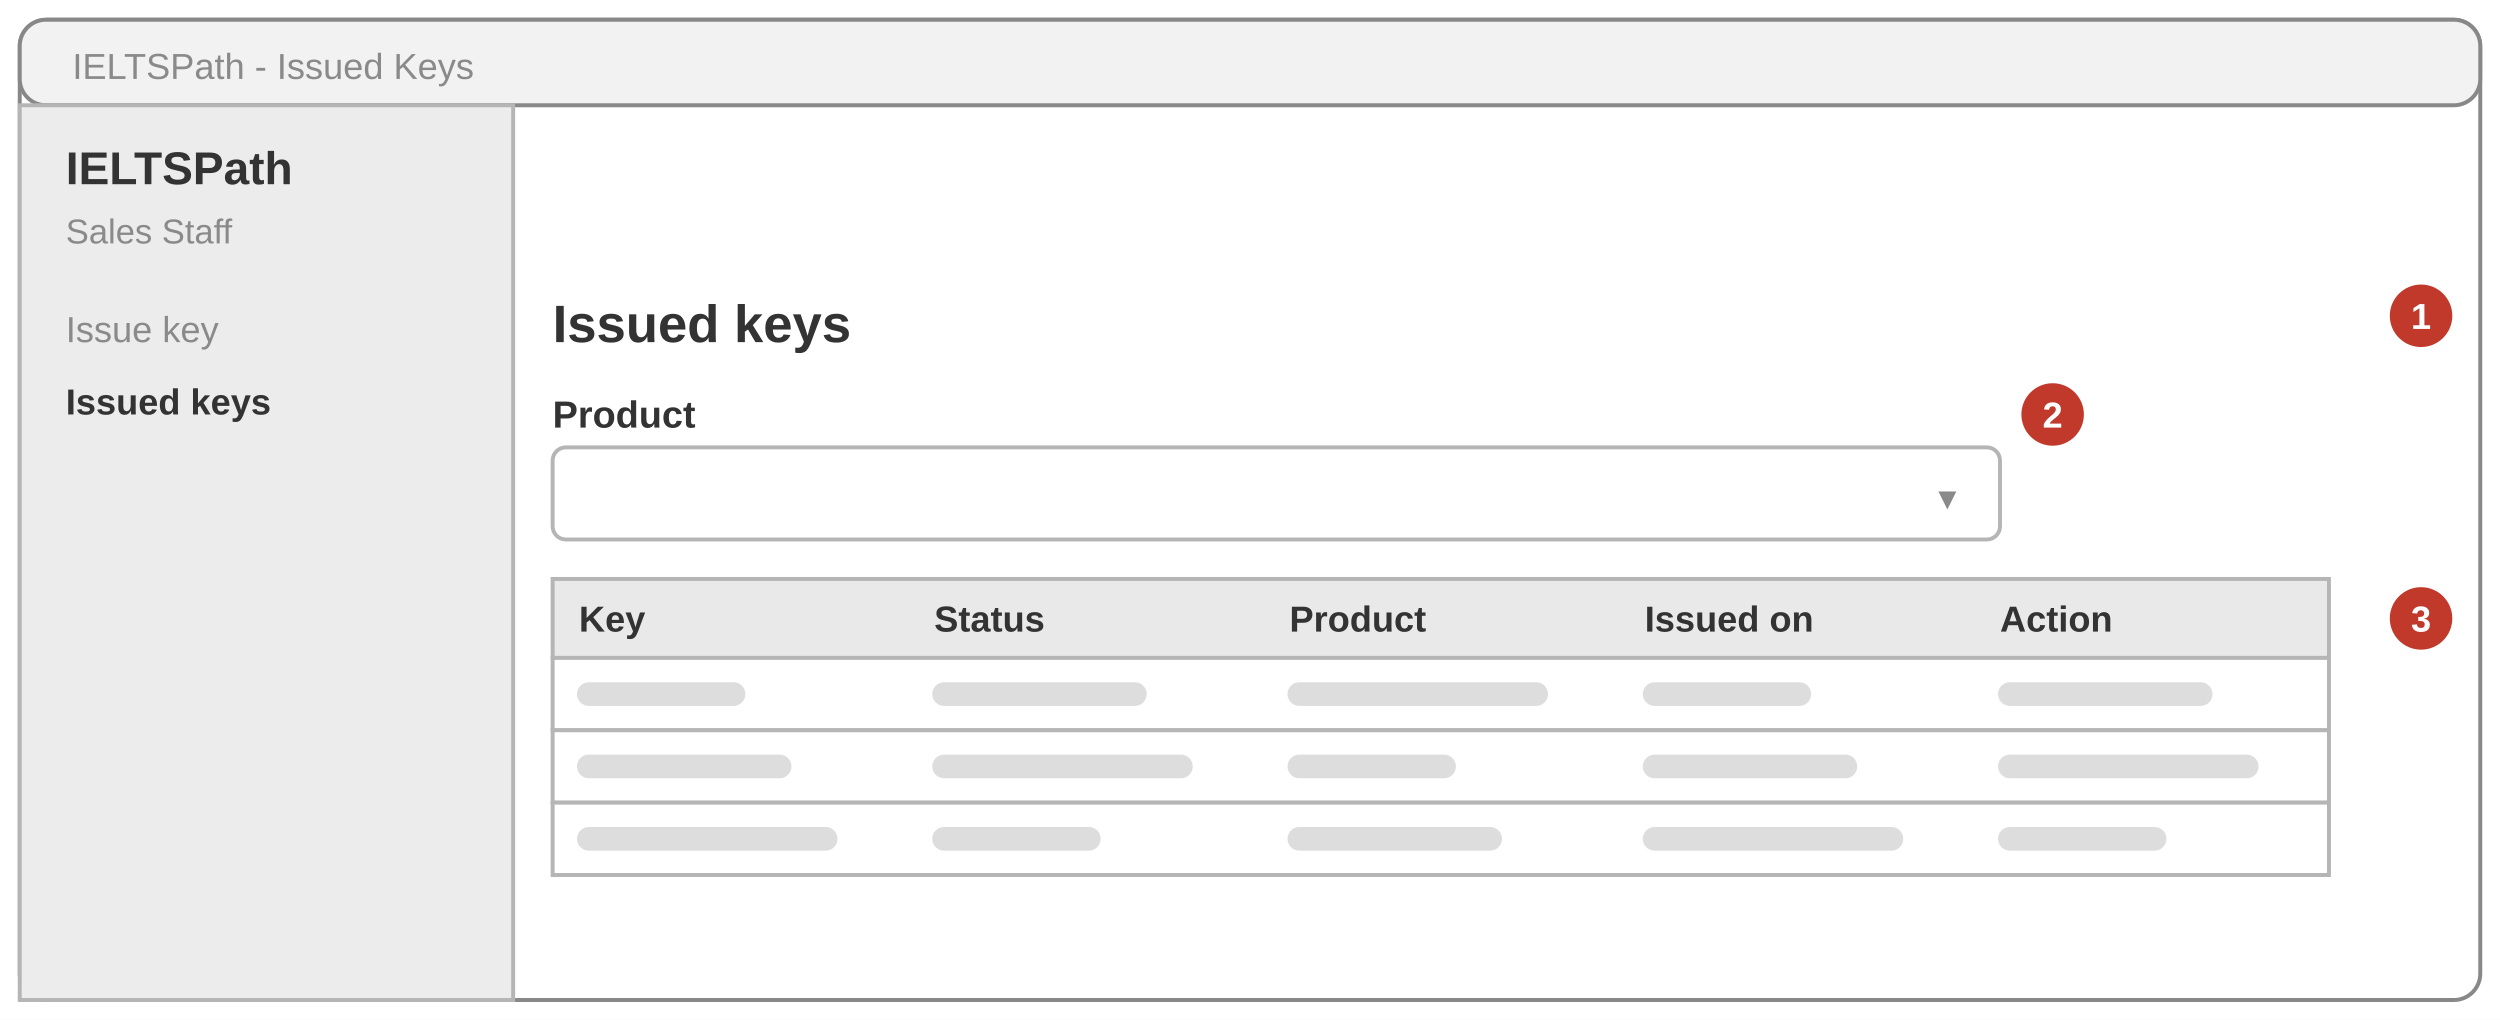
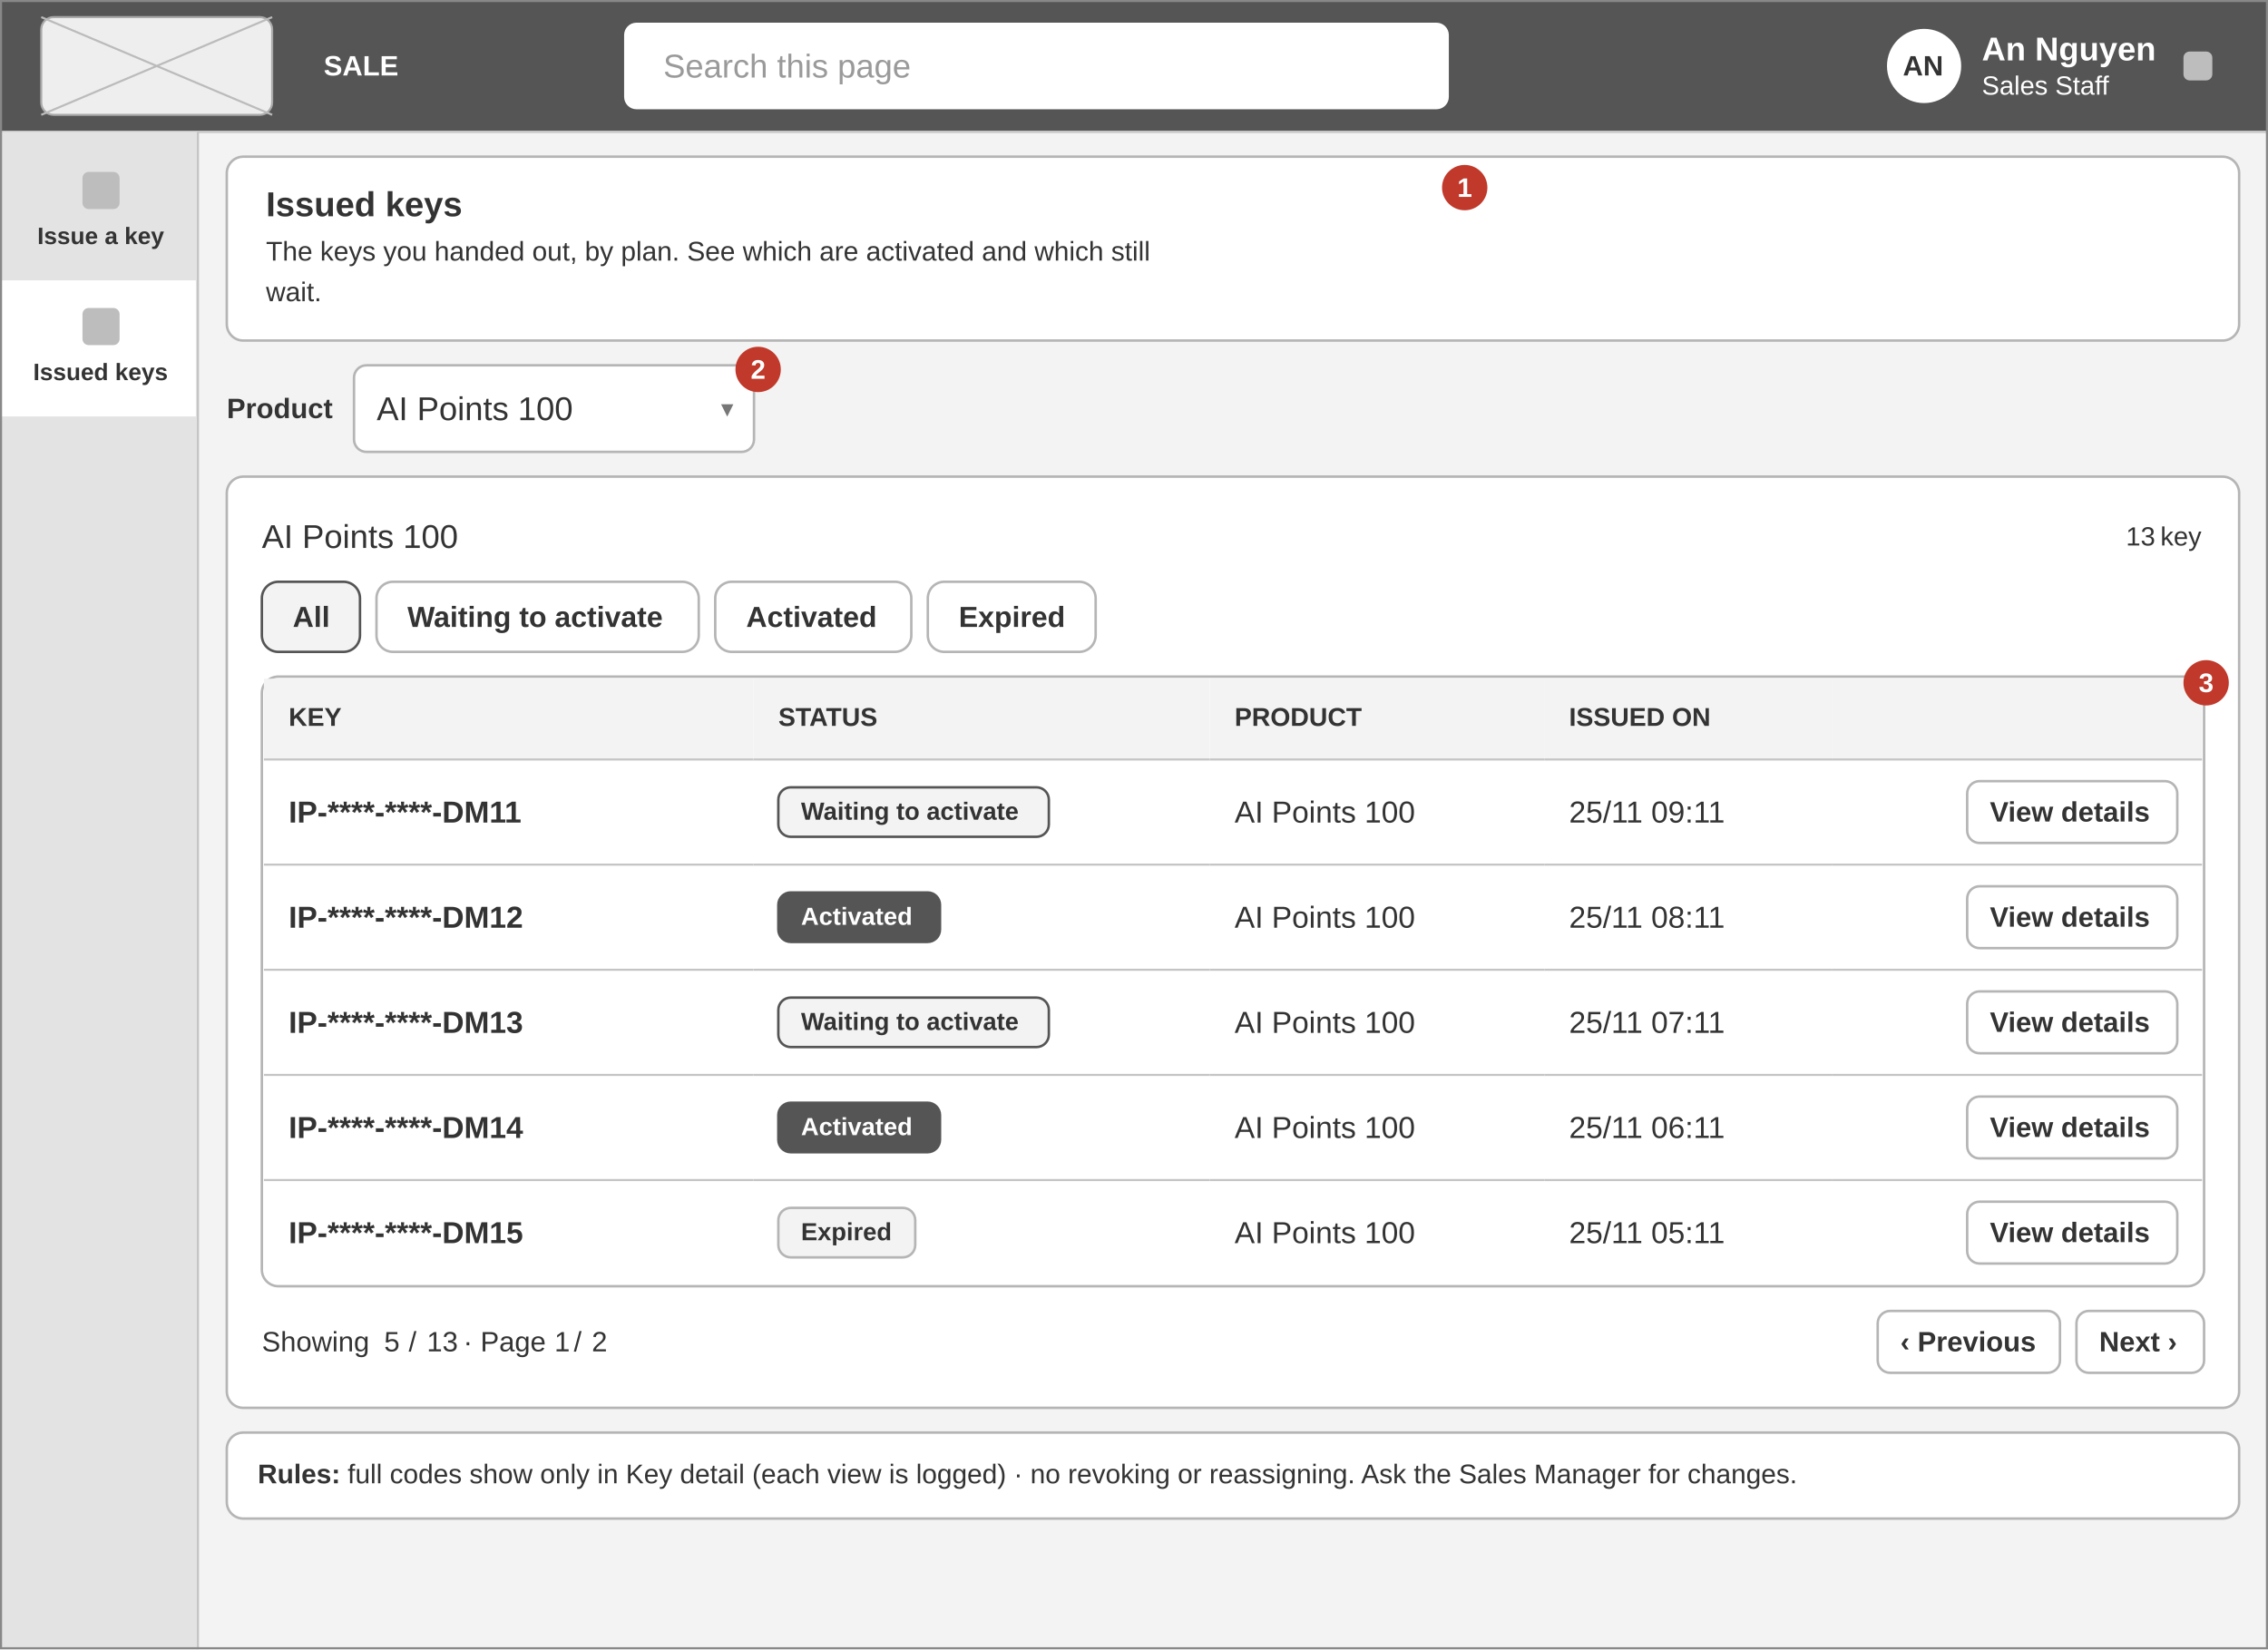
- <svg xmlns="http://www.w3.org/2000/svg" width="760" height="310" viewBox="0 0 760 310">
-   <rect width="760" height="310" fill="#ffffff" />
-   <rect x="6.0" y="6.0" width="748.0" height="298.0" rx="8" fill="#ffffff" stroke="#888888" stroke-width="1.2" />
-   <rect x="6.0" y="6.0" width="748.0" height="26.0" rx="8" fill="#f2f2f2" stroke="#888888" stroke-width="1.2" />
-   <text x="22.0" y="24.0" font-family="Segoe UI, Arial, sans-serif" font-size="11" font-weight="400" fill="#8a8a8a" text-anchor="start">IELTSPath  -  Issued Keys</text>
-   <rect x="6.0" y="32.0" width="150.0" height="272.0" rx="0" fill="#ececec" stroke="#b5b5b5" stroke-width="1.2" />
-   <text x="20.0" y="56.0" font-family="Segoe UI, Arial, sans-serif" font-size="14" font-weight="700" fill="#333333" text-anchor="start">IELTSPath</text>
-   <text x="20.0" y="74.0" font-family="Segoe UI, Arial, sans-serif" font-size="10.5" font-weight="400" fill="#8a8a8a" text-anchor="start">Sales Staff</text>
-   <text x="20.0" y="104.0" font-family="Segoe UI, Arial, sans-serif" font-size="11" font-weight="400" fill="#8a8a8a" text-anchor="start">Issue key</text>
-   <text x="20.0" y="126.0" font-family="Segoe UI, Arial, sans-serif" font-size="11" font-weight="700" fill="#333333" text-anchor="start">Issued keys</text>
-   <text x="168.0" y="104.0" font-family="Segoe UI, Arial, sans-serif" font-size="16" font-weight="700" fill="#333333" text-anchor="start">Issued keys</text>
-   <circle cx="736.0" cy="96.0" r="9.5" fill="#c0392b" />
-   <text x="736.0" y="100.0" font-family="Segoe UI, Arial, sans-serif" font-size="11" font-weight="700" fill="#ffffff" text-anchor="middle">1</text>
-   <text x="168.0" y="130.0" font-family="Segoe UI, Arial, sans-serif" font-size="11.5" font-weight="600" fill="#333333" text-anchor="start">Product</text>
-   <rect x="168.0" y="136.0" width="440.0" height="28.0" rx="4" fill="#ffffff" stroke="#b5b5b5" stroke-width="1.2" />
-   <text x="592.0" y="155.0" font-family="Segoe UI, Arial, sans-serif" font-size="11" font-weight="400" fill="#8a8a8a" text-anchor="middle">▾</text>
-   <circle cx="624.0" cy="126.0" r="9.5" fill="#c0392b" />
-   <text x="624.0" y="130.0" font-family="Segoe UI, Arial, sans-serif" font-size="11" font-weight="700" fill="#ffffff" text-anchor="middle">2</text>
-   <rect x="168.0" y="176.0" width="540.0" height="24.0" rx="0" fill="#e9e9e9" stroke="#b5b5b5" stroke-width="1.2" />
-   <text x="176.0" y="192.0" font-family="Segoe UI, Arial, sans-serif" font-size="11" font-weight="700" fill="#333333" text-anchor="start">Key</text>
-   <text x="284.0" y="192.0" font-family="Segoe UI, Arial, sans-serif" font-size="11" font-weight="700" fill="#333333" text-anchor="start">Status</text>
-   <text x="392.0" y="192.0" font-family="Segoe UI, Arial, sans-serif" font-size="11" font-weight="700" fill="#333333" text-anchor="start">Product</text>
-   <text x="500.0" y="192.0" font-family="Segoe UI, Arial, sans-serif" font-size="11" font-weight="700" fill="#333333" text-anchor="start">Issued on</text>
-   <text x="608.0" y="192.0" font-family="Segoe UI, Arial, sans-serif" font-size="11" font-weight="700" fill="#333333" text-anchor="start">Action</text>
-   <rect x="168.0" y="200.0" width="540.0" height="22.0" rx="0" fill="#ffffff" stroke="#b5b5b5" stroke-width="1.2" />
-   <rect x="176.0" y="208.0" width="50.0" height="6.0" rx="3" fill="#dddddd" stroke="#dddddd" stroke-width="1.2" />
-   <rect x="284.0" y="208.0" width="64.0" height="6.0" rx="3" fill="#dddddd" stroke="#dddddd" stroke-width="1.2" />
-   <rect x="392.0" y="208.0" width="78.0" height="6.0" rx="3" fill="#dddddd" stroke="#dddddd" stroke-width="1.2" />
-   <rect x="500.0" y="208.0" width="50.0" height="6.0" rx="3" fill="#dddddd" stroke="#dddddd" stroke-width="1.2" />
-   <rect x="608.0" y="208.0" width="64.0" height="6.0" rx="3" fill="#dddddd" stroke="#dddddd" stroke-width="1.2" />
-   <rect x="168.0" y="222.0" width="540.0" height="22.0" rx="0" fill="#ffffff" stroke="#b5b5b5" stroke-width="1.2" />
-   <rect x="176.0" y="230.0" width="64.0" height="6.0" rx="3" fill="#dddddd" stroke="#dddddd" stroke-width="1.2" />
-   <rect x="284.0" y="230.0" width="78.0" height="6.0" rx="3" fill="#dddddd" stroke="#dddddd" stroke-width="1.2" />
-   <rect x="392.0" y="230.0" width="50.0" height="6.0" rx="3" fill="#dddddd" stroke="#dddddd" stroke-width="1.2" />
-   <rect x="500.0" y="230.0" width="64.0" height="6.0" rx="3" fill="#dddddd" stroke="#dddddd" stroke-width="1.2" />
-   <rect x="608.0" y="230.0" width="78.0" height="6.0" rx="3" fill="#dddddd" stroke="#dddddd" stroke-width="1.2" />
-   <rect x="168.0" y="244.0" width="540.0" height="22.0" rx="0" fill="#ffffff" stroke="#b5b5b5" stroke-width="1.2" />
-   <rect x="176.0" y="252.0" width="78.0" height="6.0" rx="3" fill="#dddddd" stroke="#dddddd" stroke-width="1.2" />
-   <rect x="284.0" y="252.0" width="50.0" height="6.0" rx="3" fill="#dddddd" stroke="#dddddd" stroke-width="1.2" />
-   <rect x="392.0" y="252.0" width="64.0" height="6.0" rx="3" fill="#dddddd" stroke="#dddddd" stroke-width="1.2" />
-   <rect x="500.0" y="252.0" width="78.0" height="6.0" rx="3" fill="#dddddd" stroke="#dddddd" stroke-width="1.2" />
-   <rect x="608.0" y="252.0" width="50.0" height="6.0" rx="3" fill="#dddddd" stroke="#dddddd" stroke-width="1.2" />
-   <circle cx="736.0" cy="188.0" r="9.5" fill="#c0392b" />
-   <text x="736.0" y="192.0" font-family="Segoe UI, Arial, sans-serif" font-size="11" font-weight="700" fill="#ffffff" text-anchor="middle">3</text>
+ <svg xmlns="http://www.w3.org/2000/svg" width="1100" height="800" viewBox="0 0 1100 800">
+   <rect width="1100" height="800" fill="#ffffff" />
+   <rect x="0.0" y="0.0" width="1100.0" height="800.0" rx="0.0" fill="#ffffff" stroke="none" stroke-width="1.2" />
+   <rect x="0.0" y="0.0" width="1100.0" height="800.0" rx="0.0" fill="#f3f3f3" stroke="none" stroke-width="1.2" />
+   <rect x="0.0" y="0.0" width="1100.0" height="64.0" rx="0.0" fill="#555555" stroke="#cccccc" stroke-width="1.2" />
+   <rect x="20.0" y="8.3" width="112.0" height="47.4" rx="6" fill="#eeeeee" stroke="#aaaaaa" />
+   <path d="M20.0 8.3L132.0 55.7M132.0 8.3L20.0 55.7" stroke="#bbbbbb" fill="none" />
+   <text x="157.0" y="36.6" font-family="Segoe UI, Arial, sans-serif" font-size="13.6" font-weight="700" fill="#ffffff" text-anchor="start" textLength="36.4" lengthAdjust="spacingAndGlyphs">SALE</text>
+   <rect x="302.7" y="11.0" width="400.0" height="42.0" rx="6.0" fill="#ffffff" stroke="none" stroke-width="1.2" />
+   <text x="321.7" y="37.6" font-family="Segoe UI, Arial, sans-serif" font-size="16" font-weight="400" fill="#9a9a9a" text-anchor="start">Search this page</text>
+   <rect x="915.2" y="14.0" width="36.0" height="36.0" rx="18.0" fill="#ffffff" stroke="none" stroke-width="1.2" />
+   <text x="922.9" y="36.6" font-family="Segoe UI, Arial, sans-serif" font-size="13.6" font-weight="700" fill="#333333" text-anchor="start">AN</text>
+   <text x="961.2" y="29.3" font-family="Segoe UI, Arial, sans-serif" font-size="16" font-weight="700" fill="#ffffff" text-anchor="start" textLength="86.8" lengthAdjust="spacingAndGlyphs">An Nguyen</text>
+   <text x="961.2" y="45.9" font-family="Segoe UI, Arial, sans-serif" font-size="12.8" font-weight="400" fill="#ffffff" text-anchor="start" textLength="65.0" lengthAdjust="spacingAndGlyphs">Sales Staff</text>
+   <rect x="1059.0" y="25.0" width="14.0" height="14.0" rx="3" fill="#bdbdbd" />
+   <rect x="0.0" y="64.0" width="96.0" height="736.0" rx="0.0" fill="#e3e3e3" stroke="none" stroke-width="1.2" />
+   <line x1="96.0" y1="64.0" x2="96.0" y2="800.0" stroke="#c4c4c4" />
+   <rect x="40.0" y="83.4" width="18.0" height="18.0" rx="3" fill="#bdbdbd" />
+   <text x="18.1" y="118.4" font-family="Segoe UI, Arial, sans-serif" font-size="11.52" font-weight="700" fill="#333333" text-anchor="start" textLength="61.8" lengthAdjust="spacingAndGlyphs">Issue a key</text>
+   <rect x="0.0" y="136.0" width="95.0" height="66.0" rx="0.0" fill="#ffffff" stroke="none" stroke-width="1.2" />
+   <line x1="0.0" y1="136.0" x2="0.0" y2="202.0" stroke="#555555" />
+   <rect x="40.0" y="149.4" width="18.0" height="18.0" rx="3" fill="#bdbdbd" />
+   <text x="16.1" y="184.4" font-family="Segoe UI, Arial, sans-serif" font-size="11.52" font-weight="700" fill="#333333" text-anchor="start" textLength="65.8" lengthAdjust="spacingAndGlyphs">Issued keys</text>
+   <rect x="110.0" y="76.0" width="976.0" height="89.2" rx="8.0" fill="#ffffff" stroke="#b5b5b5" stroke-width="1.2" />
+   <text x="129.0" y="104.9" font-family="Segoe UI, Arial, sans-serif" font-size="16.8" font-weight="700" fill="#333333" text-anchor="start" textLength="97.1" lengthAdjust="spacingAndGlyphs">Issued keys</text>
+   <text x="129.0" y="126.4" font-family="Segoe UI, Arial, sans-serif" font-size="13.12" font-weight="400" fill="#333333" text-anchor="start">The keys you handed out, by plan. See which are activated and which still</text>
+   <text x="129.0" y="146.1" font-family="Segoe UI, Arial, sans-serif" font-size="13.12" font-weight="400" fill="#333333" text-anchor="start">wait.</text>
+   <text x="110.0" y="202.8" font-family="Segoe UI, Arial, sans-serif" font-size="13.6" font-weight="700" fill="#333333" text-anchor="start" textLength="51.7" lengthAdjust="spacingAndGlyphs">Product</text>
+   <rect x="171.7" y="177.2" width="194.0" height="42.0" rx="6.0" fill="#ffffff" stroke="#b5b5b5" stroke-width="1.2" />
+   <text x="182.7" y="203.8" font-family="Segoe UI, Arial, sans-serif" font-size="16" font-weight="400" fill="#333333" text-anchor="start">AI Points 100</text>
+   <text x="349.7" y="202.2" font-family="Segoe UI, Arial, sans-serif" font-size="12" font-weight="400" fill="#777777" text-anchor="start">▾</text>
+   <rect x="110.0" y="231.2" width="976.0" height="451.7" rx="8.0" fill="#ffffff" stroke="#b5b5b5" stroke-width="1.2" />
+   <text x="127.0" y="265.8" font-family="Segoe UI, Arial, sans-serif" font-size="16" font-weight="400" fill="#333333" text-anchor="start" textLength="97.6" lengthAdjust="spacingAndGlyphs">AI Points 100</text>
+   <text x="1031.1" y="264.6" font-family="Segoe UI, Arial, sans-serif" font-size="12.8" font-weight="400" fill="#333333" text-anchor="start">13</text>
+   <text x="1047.8" y="264.6" font-family="Segoe UI, Arial, sans-serif" font-size="12.8" font-weight="400" fill="#333333" text-anchor="start" textLength="21.2" lengthAdjust="spacingAndGlyphs">key</text>
+   <rect x="127.0" y="282.2" width="47.6" height="34.0" rx="8.0" fill="#f3f3f3" stroke="#555555" stroke-width="1.2" />
+   <text x="142.0" y="304.1" font-family="Segoe UI, Arial, sans-serif" font-size="14.08" font-weight="700" fill="#333333" text-anchor="start" textLength="17.6" lengthAdjust="spacingAndGlyphs">All</text>
+   <rect x="182.6" y="282.2" width="156.3" height="34.0" rx="8.0" fill="#ffffff" stroke="#b5b5b5" stroke-width="1.2" />
+   <text x="197.6" y="304.1" font-family="Segoe UI, Arial, sans-serif" font-size="14.08" font-weight="700" fill="#333333" text-anchor="start" textLength="126.3" lengthAdjust="spacingAndGlyphs">Waiting to activate</text>
+   <rect x="346.9" y="282.2" width="95.1" height="34.0" rx="8.0" fill="#ffffff" stroke="#b5b5b5" stroke-width="1.2" />
+   <text x="361.9" y="304.1" font-family="Segoe UI, Arial, sans-serif" font-size="14.08" font-weight="700" fill="#333333" text-anchor="start" textLength="65.1" lengthAdjust="spacingAndGlyphs">Activated</text>
+   <rect x="450.0" y="282.2" width="81.4" height="34.0" rx="8.0" fill="#ffffff" stroke="#b5b5b5" stroke-width="1.2" />
+   <text x="465.0" y="304.1" font-family="Segoe UI, Arial, sans-serif" font-size="14.08" font-weight="700" fill="#333333" text-anchor="start" textLength="51.4" lengthAdjust="spacingAndGlyphs">Expired</text>
+   <rect x="127.0" y="328.2" width="942.0" height="295.7" rx="8.0" fill="none" stroke="#b5b5b5" stroke-width="1.2" />
+   <rect x="128.0" y="329.2" width="237.5" height="39.2" rx="0.0" fill="#f3f3f3" stroke="none" stroke-width="1.2" />
+   <line x1="128.0" y1="368.4" x2="365.5" y2="368.4" stroke="#c4c4c4" />
+   <text x="140.0" y="352.1" font-family="Segoe UI, Arial, sans-serif" font-size="12.48" font-weight="700" fill="#333333" text-anchor="start">KEY</text>
+   <rect x="365.5" y="329.2" width="221.2" height="39.2" rx="0.0" fill="#f3f3f3" stroke="none" stroke-width="1.2" />
+   <line x1="365.5" y1="368.4" x2="586.8" y2="368.4" stroke="#c4c4c4" />
+   <text x="377.5" y="352.1" font-family="Segoe UI, Arial, sans-serif" font-size="12.48" font-weight="700" fill="#333333" text-anchor="start">STATUS</text>
+   <rect x="586.8" y="329.2" width="162.3" height="39.2" rx="0.0" fill="#f3f3f3" stroke="none" stroke-width="1.2" />
+   <line x1="586.8" y1="368.4" x2="749.0" y2="368.4" stroke="#c4c4c4" />
+   <text x="598.8" y="352.1" font-family="Segoe UI, Arial, sans-serif" font-size="12.48" font-weight="700" fill="#333333" text-anchor="start">PRODUCT</text>
+   <rect x="749.0" y="329.2" width="139.4" height="39.2" rx="0.0" fill="#f3f3f3" stroke="none" stroke-width="1.2" />
+   <line x1="749.0" y1="368.4" x2="888.4" y2="368.4" stroke="#c4c4c4" />
+   <text x="761.0" y="352.1" font-family="Segoe UI, Arial, sans-serif" font-size="12.48" font-weight="700" fill="#333333" text-anchor="start">ISSUED ON</text>
+   <rect x="888.4" y="329.2" width="179.6" height="39.2" rx="0.0" fill="#f3f3f3" stroke="none" stroke-width="1.2" />
+   <line x1="888.4" y1="368.4" x2="1068.0" y2="368.4" stroke="#c4c4c4" />
+   <line x1="128.0" y1="419.4" x2="365.5" y2="419.4" stroke="#c4c4c4" />
+   <text x="140.0" y="399.0" font-family="Segoe UI, Arial, sans-serif" font-size="14.72" font-weight="700" fill="#333333" text-anchor="start" textLength="142.6" lengthAdjust="spacingAndGlyphs">IP-****-****-DM11</text>
+   <line x1="365.5" y1="419.4" x2="586.8" y2="419.4" stroke="#c4c4c4" />
+   <rect x="377.5" y="381.9" width="131.2" height="24.0" rx="6.0" fill="#f3f3f3" stroke="#555555" stroke-width="1.2" />
+   <text x="388.5" y="397.6" font-family="Segoe UI, Arial, sans-serif" font-size="12" font-weight="700" fill="#333333" text-anchor="start" textLength="109.2" lengthAdjust="spacingAndGlyphs">Waiting to activate</text>
+   <line x1="586.8" y1="419.4" x2="749.0" y2="419.4" stroke="#c4c4c4" />
+   <text x="598.8" y="399.0" font-family="Segoe UI, Arial, sans-serif" font-size="14.72" font-weight="400" fill="#333333" text-anchor="start" textLength="89.8" lengthAdjust="spacingAndGlyphs">AI Points 100</text>
+   <line x1="749.0" y1="419.4" x2="888.4" y2="419.4" stroke="#c4c4c4" />
+   <text x="761.0" y="399.0" font-family="Segoe UI, Arial, sans-serif" font-size="14.72" font-weight="400" fill="#333333" text-anchor="start" textLength="73.8" lengthAdjust="spacingAndGlyphs">25/11 09:11</text>
+   <line x1="888.4" y1="419.4" x2="1068.0" y2="419.4" stroke="#c4c4c4" />
+   <rect x="954.1" y="378.9" width="101.9" height="30.0" rx="6.0" fill="#ffffff" stroke="#b5b5b5" stroke-width="1.2" />
+   <text x="965.1" y="398.5" font-family="Segoe UI, Arial, sans-serif" font-size="13.6" font-weight="700" fill="#333333" text-anchor="start" textLength="79.9" lengthAdjust="spacingAndGlyphs">View details</text>
+   <line x1="128.0" y1="470.4" x2="365.5" y2="470.4" stroke="#c4c4c4" />
+   <text x="140.0" y="450.0" font-family="Segoe UI, Arial, sans-serif" font-size="14.72" font-weight="700" fill="#333333" text-anchor="start" textLength="142.6" lengthAdjust="spacingAndGlyphs">IP-****-****-DM12</text>
+   <line x1="365.5" y1="470.4" x2="586.8" y2="470.4" stroke="#c4c4c4" />
+   <rect x="377.5" y="432.9" width="78.4" height="24.0" rx="6.0" fill="#555555" stroke="#555555" stroke-width="1.2" />
+   <text x="388.5" y="448.6" font-family="Segoe UI, Arial, sans-serif" font-size="12" font-weight="700" fill="#ffffff" text-anchor="start" textLength="56.4" lengthAdjust="spacingAndGlyphs">Activated</text>
+   <line x1="586.8" y1="470.4" x2="749.0" y2="470.4" stroke="#c4c4c4" />
+   <text x="598.8" y="450.0" font-family="Segoe UI, Arial, sans-serif" font-size="14.72" font-weight="400" fill="#333333" text-anchor="start" textLength="89.8" lengthAdjust="spacingAndGlyphs">AI Points 100</text>
+   <line x1="749.0" y1="470.4" x2="888.4" y2="470.4" stroke="#c4c4c4" />
+   <text x="761.0" y="450.0" font-family="Segoe UI, Arial, sans-serif" font-size="14.72" font-weight="400" fill="#333333" text-anchor="start" textLength="73.8" lengthAdjust="spacingAndGlyphs">25/11 08:11</text>
+   <line x1="888.4" y1="470.4" x2="1068.0" y2="470.4" stroke="#c4c4c4" />
+   <rect x="954.1" y="429.9" width="101.9" height="30.0" rx="6.0" fill="#ffffff" stroke="#b5b5b5" stroke-width="1.2" />
+   <text x="965.1" y="449.5" font-family="Segoe UI, Arial, sans-serif" font-size="13.6" font-weight="700" fill="#333333" text-anchor="start" textLength="79.9" lengthAdjust="spacingAndGlyphs">View details</text>
+   <line x1="128.0" y1="521.4" x2="365.5" y2="521.4" stroke="#c4c4c4" />
+   <text x="140.0" y="501.0" font-family="Segoe UI, Arial, sans-serif" font-size="14.72" font-weight="700" fill="#333333" text-anchor="start" textLength="142.6" lengthAdjust="spacingAndGlyphs">IP-****-****-DM13</text>
+   <line x1="365.5" y1="521.4" x2="586.8" y2="521.4" stroke="#c4c4c4" />
+   <rect x="377.5" y="483.9" width="131.2" height="24.0" rx="6.0" fill="#f3f3f3" stroke="#555555" stroke-width="1.2" />
+   <text x="388.5" y="499.6" font-family="Segoe UI, Arial, sans-serif" font-size="12" font-weight="700" fill="#333333" text-anchor="start" textLength="109.2" lengthAdjust="spacingAndGlyphs">Waiting to activate</text>
+   <line x1="586.8" y1="521.4" x2="749.0" y2="521.4" stroke="#c4c4c4" />
+   <text x="598.8" y="501.0" font-family="Segoe UI, Arial, sans-serif" font-size="14.72" font-weight="400" fill="#333333" text-anchor="start" textLength="89.8" lengthAdjust="spacingAndGlyphs">AI Points 100</text>
+   <line x1="749.0" y1="521.4" x2="888.4" y2="521.4" stroke="#c4c4c4" />
+   <text x="761.0" y="501.0" font-family="Segoe UI, Arial, sans-serif" font-size="14.72" font-weight="400" fill="#333333" text-anchor="start" textLength="72.2" lengthAdjust="spacingAndGlyphs">25/11 07:11</text>
+   <line x1="888.4" y1="521.4" x2="1068.0" y2="521.4" stroke="#c4c4c4" />
+   <rect x="954.1" y="480.9" width="101.9" height="30.0" rx="6.0" fill="#ffffff" stroke="#b5b5b5" stroke-width="1.2" />
+   <text x="965.1" y="500.5" font-family="Segoe UI, Arial, sans-serif" font-size="13.6" font-weight="700" fill="#333333" text-anchor="start" textLength="79.9" lengthAdjust="spacingAndGlyphs">View details</text>
+   <line x1="128.0" y1="572.4" x2="365.5" y2="572.4" stroke="#c4c4c4" />
+   <text x="140.0" y="552.0" font-family="Segoe UI, Arial, sans-serif" font-size="14.72" font-weight="700" fill="#333333" text-anchor="start" textLength="142.6" lengthAdjust="spacingAndGlyphs">IP-****-****-DM14</text>
+   <line x1="365.5" y1="572.4" x2="586.8" y2="572.4" stroke="#c4c4c4" />
+   <rect x="377.5" y="534.9" width="78.4" height="24.0" rx="6.0" fill="#555555" stroke="#555555" stroke-width="1.2" />
+   <text x="388.5" y="550.6" font-family="Segoe UI, Arial, sans-serif" font-size="12" font-weight="700" fill="#ffffff" text-anchor="start" textLength="56.4" lengthAdjust="spacingAndGlyphs">Activated</text>
+   <line x1="586.8" y1="572.4" x2="749.0" y2="572.4" stroke="#c4c4c4" />
+   <text x="598.8" y="552.0" font-family="Segoe UI, Arial, sans-serif" font-size="14.72" font-weight="400" fill="#333333" text-anchor="start" textLength="89.8" lengthAdjust="spacingAndGlyphs">AI Points 100</text>
+   <line x1="749.0" y1="572.4" x2="888.4" y2="572.4" stroke="#c4c4c4" />
+   <text x="761.0" y="552.0" font-family="Segoe UI, Arial, sans-serif" font-size="14.72" font-weight="400" fill="#333333" text-anchor="start" textLength="73.8" lengthAdjust="spacingAndGlyphs">25/11 06:11</text>
+   <line x1="888.4" y1="572.4" x2="1068.0" y2="572.4" stroke="#c4c4c4" />
+   <rect x="954.1" y="531.9" width="101.9" height="30.0" rx="6.0" fill="#ffffff" stroke="#b5b5b5" stroke-width="1.2" />
+   <text x="965.1" y="551.5" font-family="Segoe UI, Arial, sans-serif" font-size="13.6" font-weight="700" fill="#333333" text-anchor="start" textLength="79.9" lengthAdjust="spacingAndGlyphs">View details</text>
+   <text x="140.0" y="603.0" font-family="Segoe UI, Arial, sans-serif" font-size="14.72" font-weight="700" fill="#333333" text-anchor="start" textLength="142.6" lengthAdjust="spacingAndGlyphs">IP-****-****-DM15</text>
+   <rect x="377.5" y="585.9" width="66.4" height="24.0" rx="6.0" fill="#f3f3f3" stroke="#b5b5b5" stroke-width="1.2" />
+   <text x="388.5" y="601.6" font-family="Segoe UI, Arial, sans-serif" font-size="12" font-weight="700" fill="#333333" text-anchor="start" textLength="44.4" lengthAdjust="spacingAndGlyphs">Expired</text>
+   <text x="598.8" y="603.0" font-family="Segoe UI, Arial, sans-serif" font-size="14.72" font-weight="400" fill="#333333" text-anchor="start" textLength="89.8" lengthAdjust="spacingAndGlyphs">AI Points 100</text>
+   <text x="761.0" y="603.0" font-family="Segoe UI, Arial, sans-serif" font-size="14.72" font-weight="400" fill="#333333" text-anchor="start" textLength="73.4" lengthAdjust="spacingAndGlyphs">25/11 05:11</text>
+   <rect x="954.1" y="582.9" width="101.9" height="30.0" rx="6.0" fill="#ffffff" stroke="#b5b5b5" stroke-width="1.2" />
+   <text x="965.1" y="602.5" font-family="Segoe UI, Arial, sans-serif" font-size="13.6" font-weight="700" fill="#333333" text-anchor="start" textLength="79.9" lengthAdjust="spacingAndGlyphs">View details</text>
+   <text x="127.0" y="655.5" font-family="Segoe UI, Arial, sans-serif" font-size="13.6" font-weight="400" fill="#333333" text-anchor="start" textLength="55.5" lengthAdjust="spacingAndGlyphs">Showing</text>
+   <text x="186.3" y="655.5" font-family="Segoe UI, Arial, sans-serif" font-size="13.6" font-weight="400" fill="#333333" text-anchor="start">5</text>
+   <text x="198.2" y="655.5" font-family="Segoe UI, Arial, sans-serif" font-size="13.6" font-weight="400" fill="#333333" text-anchor="start">/</text>
+   <text x="207.0" y="655.5" font-family="Segoe UI, Arial, sans-serif" font-size="13.6" font-weight="400" fill="#333333" text-anchor="start">13</text>
+   <text x="224.7" y="655.5" font-family="Segoe UI, Arial, sans-serif" font-size="13.6" font-weight="400" fill="#333333" text-anchor="start" textLength="40.4" lengthAdjust="spacingAndGlyphs">· Page</text>
+   <text x="268.9" y="655.5" font-family="Segoe UI, Arial, sans-serif" font-size="13.6" font-weight="400" fill="#333333" text-anchor="start">1</text>
+   <text x="278.3" y="655.5" font-family="Segoe UI, Arial, sans-serif" font-size="13.6" font-weight="400" fill="#333333" text-anchor="start">/</text>
+   <text x="287.0" y="655.5" font-family="Segoe UI, Arial, sans-serif" font-size="13.6" font-weight="400" fill="#333333" text-anchor="start">2</text>
+   <rect x="910.7" y="635.9" width="88.4" height="30.0" rx="6.0" fill="#ffffff" stroke="#b5b5b5" stroke-width="1.2" />
+   <text x="921.7" y="655.5" font-family="Segoe UI, Arial, sans-serif" font-size="13.6" font-weight="700" fill="#333333" text-anchor="start" textLength="66.4" lengthAdjust="spacingAndGlyphs">‹ Previous</text>
+   <rect x="1007.1" y="635.9" width="61.9" height="30.0" rx="6.0" fill="#ffffff" stroke="#b5b5b5" stroke-width="1.2" />
+   <text x="1018.1" y="655.5" font-family="Segoe UI, Arial, sans-serif" font-size="13.6" font-weight="700" fill="#333333" text-anchor="start" textLength="39.9" lengthAdjust="spacingAndGlyphs">Next ›</text>
+   <rect x="110.0" y="694.9" width="976.0" height="41.7" rx="8.0" fill="#ffffff" stroke="#b5b5b5" stroke-width="1.2" />
+   <text x="125.0" y="719.5" font-family="Segoe UI, Arial, sans-serif" font-size="13.12" font-weight="700" fill="#333333" text-anchor="start" textLength="39.9" lengthAdjust="spacingAndGlyphs">Rules:</text>
+   <text x="168.6" y="719.5" font-family="Segoe UI, Arial, sans-serif" font-size="13.12" font-weight="400" fill="#333333" text-anchor="start" textLength="749.3" lengthAdjust="spacingAndGlyphs">full codes show only in Key detail (each view is logged) · no revoking or reassigning. Ask the Sales Manager for changes.</text>
+   <circle cx="710.4" cy="91.0" r="11" fill="#c0392b" />
+   <text x="710.4" y="95.5" font-family="Segoe UI, Arial, sans-serif" font-size="13" font-weight="700" fill="#ffffff" text-anchor="middle">1</text>
+   <circle cx="367.7" cy="179.2" r="11" fill="#c0392b" />
+   <text x="367.7" y="183.7" font-family="Segoe UI, Arial, sans-serif" font-size="13" font-weight="700" fill="#ffffff" text-anchor="middle">2</text>
+   <circle cx="1070.0" cy="331.2" r="11" fill="#c0392b" />
+   <text x="1070.0" y="335.7" font-family="Segoe UI, Arial, sans-serif" font-size="13" font-weight="700" fill="#ffffff" text-anchor="middle">3</text>
+   <rect x="0.5" y="0.5" width="1099" height="799" fill="none" stroke="#888888" />
</svg>
